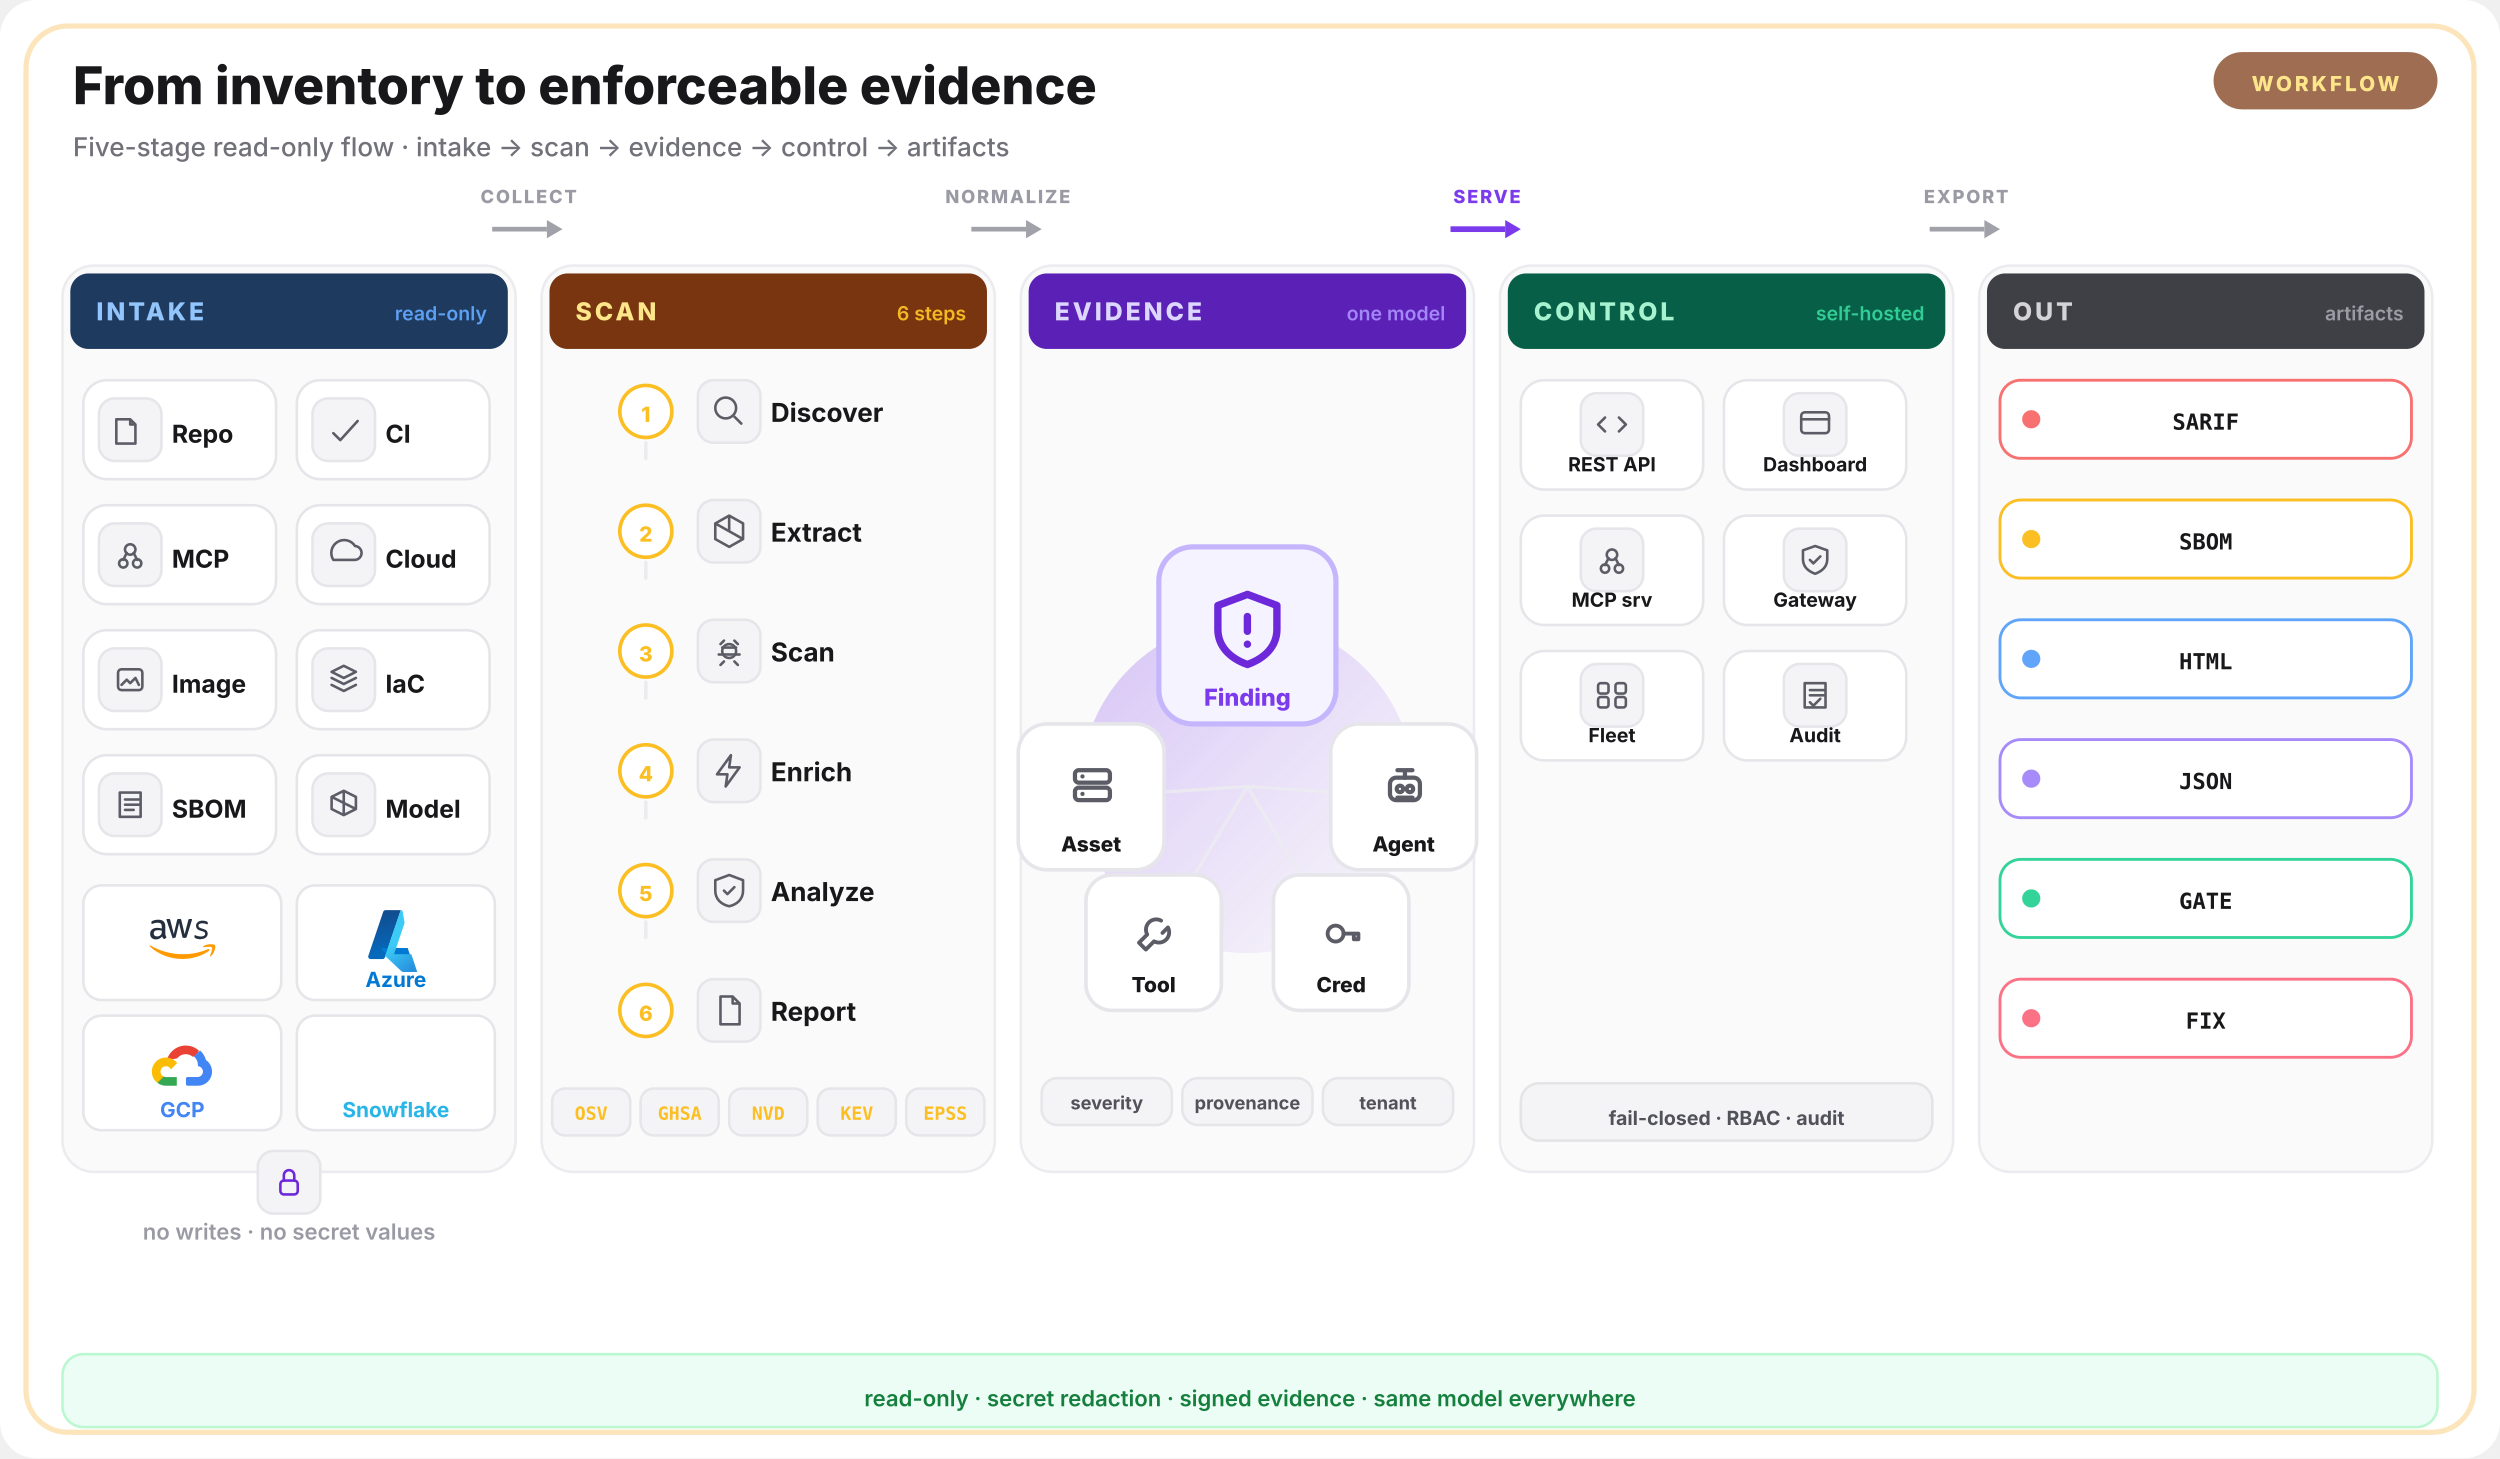
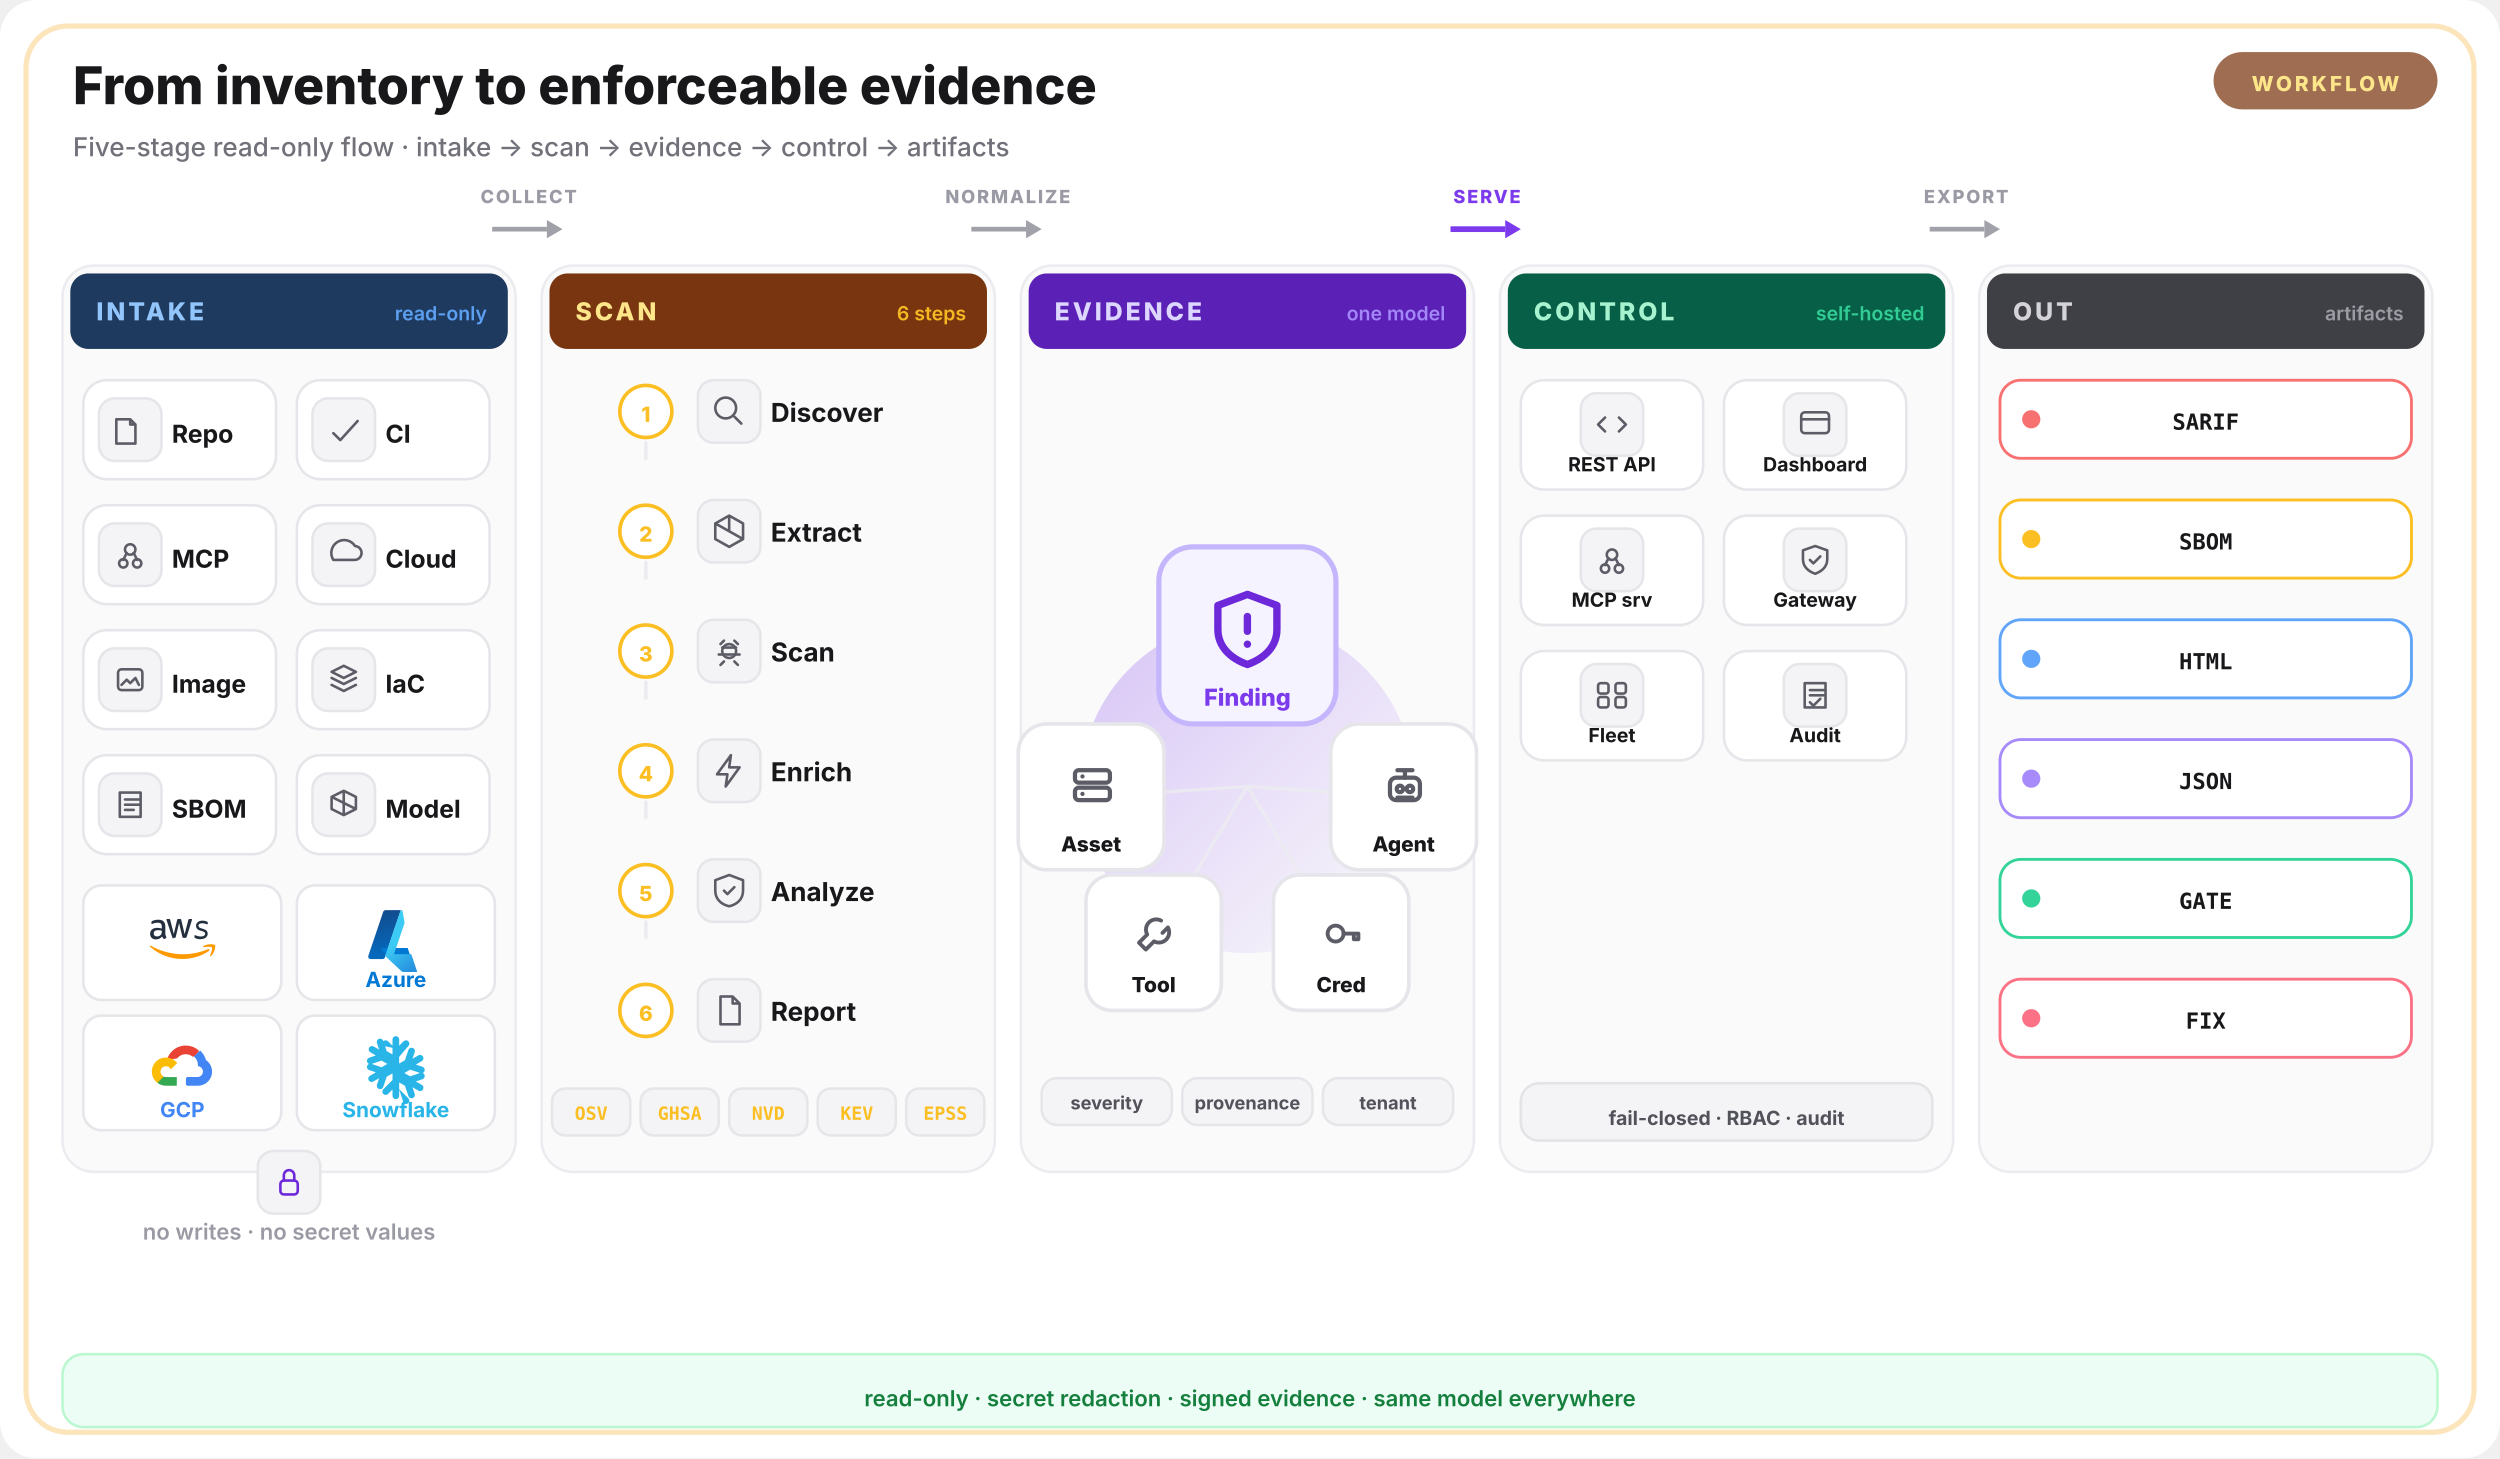
<svg xmlns="http://www.w3.org/2000/svg" width="960" height="560" viewBox="0 0 960 560" fill="none">
  <defs>
    <linearGradient id="core-glow" x1="0" y1="0" x2="1" y2="1">
      <stop offset="0%" stop-color="#7c3aed" stop-opacity="0.28" />
      <stop offset="100%" stop-color="#7c3aed" stop-opacity="0" />
    </linearGradient>
  </defs>
  <rect width="960" height="560" rx="14" fill="#ffffff" />
  <rect x="10" y="10" width="940" height="540" rx="16" fill="none" stroke="#f59e0b" stroke-width="2" opacity="0.28" />
  <rect x="850" y="20" width="86" height="22" rx="11" fill="#78350f" opacity="0.72" />
  <text x="893" y="35" text-anchor="middle" font-family="Inter,system-ui,sans-serif" font-size="8" font-weight="800" letter-spacing="0.14em" fill="#fde68a">WORKFLOW</text>
  <text x="28" y="40" font-family="Inter,system-ui,sans-serif" font-size="20" font-weight="800" fill="#18181b">From inventory to enforceable evidence</text>
  <text x="28" y="60" font-family="Inter,system-ui,sans-serif" font-size="10" font-weight="500" fill="#71717a">Five-stage read-only flow · intake -&gt; scan -&gt; evidence -&gt; control -&gt; artifacts</text>
  <rect x="24" y="102" width="174" height="348" rx="12" fill="#fafafa" stroke="#ececf0" />
  <rect x="27" y="105" width="168" height="29" rx="7" fill="#1e3a5f" />
  <text x="37" y="123" font-family="Inter,system-ui,sans-serif" font-size="9.5" font-weight="800" letter-spacing="0.12em" fill="#93c5fd">INTAKE</text>
  <text x="187" y="123" text-anchor="end" font-family="Inter,system-ui,sans-serif" font-size="7.5" font-weight="600" fill="#60a5fa" opacity="0.95">read-only</text>
  <rect x="208" y="102" width="174" height="348" rx="12" fill="#fafafa" stroke="#ececf0" />
  <rect x="211" y="105" width="168" height="29" rx="7" fill="#78350f" />
  <text x="221" y="123" font-family="Inter,system-ui,sans-serif" font-size="9.5" font-weight="800" letter-spacing="0.12em" fill="#fde68a">SCAN</text>
  <text x="371" y="123" text-anchor="end" font-family="Inter,system-ui,sans-serif" font-size="7.5" font-weight="600" fill="#fbbf24" opacity="0.95">6 steps</text>
  <rect x="392" y="102" width="174" height="348" rx="12" fill="#fafafa" stroke="#ececf0" />
  <rect x="395" y="105" width="168" height="29" rx="7" fill="#5b21b6" />
  <text x="405" y="123" font-family="Inter,system-ui,sans-serif" font-size="9.5" font-weight="800" letter-spacing="0.12em" fill="#ddd6fe">EVIDENCE</text>
  <text x="555" y="123" text-anchor="end" font-family="Inter,system-ui,sans-serif" font-size="7.5" font-weight="600" fill="#a78bfa" opacity="0.95">one model</text>
  <rect x="576" y="102" width="174" height="348" rx="12" fill="#fafafa" stroke="#ececf0" />
  <rect x="579" y="105" width="168" height="29" rx="7" fill="#065f46" />
  <text x="589" y="123" font-family="Inter,system-ui,sans-serif" font-size="9.5" font-weight="800" letter-spacing="0.12em" fill="#a7f3d0">CONTROL</text>
  <text x="739" y="123" text-anchor="end" font-family="Inter,system-ui,sans-serif" font-size="7.5" font-weight="600" fill="#34d399" opacity="0.95">self-hosted</text>
  <rect x="760" y="102" width="174" height="348" rx="12" fill="#fafafa" stroke="#ececf0" />
  <rect x="763" y="105" width="168" height="29" rx="7" fill="#3f3f46" />
  <text x="773" y="123" font-family="Inter,system-ui,sans-serif" font-size="9.5" font-weight="800" letter-spacing="0.12em" fill="#d4d4d8">OUT</text>
  <text x="923" y="123" text-anchor="end" font-family="Inter,system-ui,sans-serif" font-size="7.5" font-weight="600" fill="#a1a1aa" opacity="0.95">artifacts</text>
  <rect x="32" y="146" width="74" height="38" rx="9" fill="#ffffff" stroke="#e6e6ea" />
  <rect x="38" y="153" width="24" height="24" rx="6" fill="#f4f4f6" stroke="#e6e6ea" />
  <g transform="translate(42,157) scale(0.6666667)" fill="none" stroke="#5c5c66" stroke-width="1.5" stroke-linecap="round" stroke-linejoin="round">
    <path d="M4 6h8l3 3v11H4z M12 6v3h3" />
  </g>
  <text x="66" y="170" font-family="Inter,system-ui,sans-serif" font-size="9.5" font-weight="700" fill="#18181b">Repo</text>
  <rect x="114" y="146" width="74" height="38" rx="9" fill="#ffffff" stroke="#e6e6ea" />
  <rect x="120" y="153" width="24" height="24" rx="6" fill="#f4f4f6" stroke="#e6e6ea" />
  <g transform="translate(124,157) scale(0.6666667)" fill="none" stroke="#5c5c66" stroke-width="1.5" stroke-linecap="round" stroke-linejoin="round">
    <path d="M6 14l4 4 10-11" />
  </g>
  <text x="148" y="170" font-family="Inter,system-ui,sans-serif" font-size="9.5" font-weight="700" fill="#18181b">CI</text>
  <rect x="32" y="194" width="74" height="38" rx="9" fill="#ffffff" stroke="#e6e6ea" />
  <rect x="38" y="201" width="24" height="24" rx="6" fill="#f4f4f6" stroke="#e6e6ea" />
  <g transform="translate(42,205) scale(0.6666667)" fill="none" stroke="#5c5c66" stroke-width="1.5" stroke-linecap="round" stroke-linejoin="round">
    <circle cx="12" cy="9" r="3" />
    <circle cx="8" cy="17" r="2.4" />
    <circle cx="16" cy="17" r="2.4" />
    <path d="M10 11l-2 4 M14 11l2 4" />
  </g>
  <text x="66" y="218" font-family="Inter,system-ui,sans-serif" font-size="9.5" font-weight="700" fill="#18181b">MCP</text>
  <rect x="114" y="194" width="74" height="38" rx="9" fill="#ffffff" stroke="#e6e6ea" />
  <rect x="120" y="201" width="24" height="24" rx="6" fill="#f4f4f6" stroke="#e6e6ea" />
  <g transform="translate(124,205) scale(0.6666667)" fill="none" stroke="#5c5c66" stroke-width="1.5" stroke-linecap="round" stroke-linejoin="round">
    <path d="M6 15h12a4 4 0 0 0 .5-8A6 6 0 0 0 6 15z" />
  </g>
  <text x="148" y="218" font-family="Inter,system-ui,sans-serif" font-size="9.5" font-weight="700" fill="#18181b">Cloud</text>
  <rect x="32" y="242" width="74" height="38" rx="9" fill="#ffffff" stroke="#e6e6ea" />
  <rect x="38" y="249" width="24" height="24" rx="6" fill="#f4f4f6" stroke="#e6e6ea" />
  <g transform="translate(42,253) scale(0.6666667)" fill="none" stroke="#5c5c66" stroke-width="1.5" stroke-linecap="round" stroke-linejoin="round">
    <rect x="5" y="6" width="14" height="12" rx="2" />
    <path d="M7 15l3-3 2 2 3-3 2 4" />
  </g>
  <text x="66" y="266" font-family="Inter,system-ui,sans-serif" font-size="9.5" font-weight="700" fill="#18181b">Image</text>
  <rect x="114" y="242" width="74" height="38" rx="9" fill="#ffffff" stroke="#e6e6ea" />
  <rect x="120" y="249" width="24" height="24" rx="6" fill="#f4f4f6" stroke="#e6e6ea" />
  <g transform="translate(124,253) scale(0.6666667)" fill="none" stroke="#5c5c66" stroke-width="1.5" stroke-linecap="round" stroke-linejoin="round">
    <path d="M12 4l7 3.5-7 3.5-7-3.5z M5 11l7 3.5 7-3.5 M5 15l7 3.5 7-3.5" />
  </g>
  <text x="148" y="266" font-family="Inter,system-ui,sans-serif" font-size="9.5" font-weight="700" fill="#18181b">IaC</text>
  <rect x="32" y="290" width="74" height="38" rx="9" fill="#ffffff" stroke="#e6e6ea" />
  <rect x="38" y="297" width="24" height="24" rx="6" fill="#f4f4f6" stroke="#e6e6ea" />
  <g transform="translate(42,301) scale(0.6666667)" fill="none" stroke="#5c5c66" stroke-width="1.5" stroke-linecap="round" stroke-linejoin="round">
    <path d="M6 5h12v14H6z M9 9h8 M9 12h8 M9 15h5" />
  </g>
  <text x="66" y="314" font-family="Inter,system-ui,sans-serif" font-size="9.5" font-weight="700" fill="#18181b">SBOM</text>
  <rect x="114" y="290" width="74" height="38" rx="9" fill="#ffffff" stroke="#e6e6ea" />
  <rect x="120" y="297" width="24" height="24" rx="6" fill="#f4f4f6" stroke="#e6e6ea" />
  <g transform="translate(124,301) scale(0.6666667)" fill="none" stroke="#5c5c66" stroke-width="1.5" stroke-linecap="round" stroke-linejoin="round">
    <path d="M12 4l7 3.5v7L12 18l-7-3.5v-7z M12 4v14 M5 7.5l14 7" />
  </g>
  <text x="148" y="314" font-family="Inter,system-ui,sans-serif" font-size="9.5" font-weight="700" fill="#18181b">Model</text>
  <rect x="32" y="340" width="76" height="44" rx="7" fill="#ffffff" stroke="#e6e6ea" />
  <g transform="translate(56.0,346) scale(1.166667)" color="#232F3E">
    <path d="M6.4 10.6c0 .27.03.49.08.65.06.16.13.34.24.53a.32.32 0 0 1 .05.17c0 .07-.04.14-.13.21l-.43.29a.33.33 0 0 1-.18.06c-.07 0-.14-.03-.21-.1a2.2 2.2 0 0 1-.25-.33 5.4 5.4 0 0 1-.22-.41c-.54.64-1.22.96-2.04.96-.58 0-1.05-.17-1.39-.5-.34-.34-.51-.78-.51-1.34 0-.59.21-1.07.63-1.43.42-.36.98-.54 1.69-.54.23 0 .47.02.73.06.26.03.52.09.8.15v-.5c0-.52-.11-.89-.32-1.1-.22-.21-.59-.31-1.12-.31-.24 0-.49.03-.74.09-.26.06-.5.13-.74.22a2 2 0 0 1-.24.09.42.42 0 0 1-.11.02c-.1 0-.15-.07-.15-.22v-.34c0-.11.01-.2.05-.25.04-.05.11-.1.21-.15.24-.12.53-.23.87-.31.34-.09.69-.13 1.07-.13.82 0 1.41.18 1.8.56.38.37.57.94.57 1.7v2.24Zm-2.82 1.06c.23 0 .46-.04.71-.12.25-.08.47-.23.66-.44.11-.13.2-.28.24-.45.04-.17.07-.37.07-.61v-.29a5.8 5.8 0 0 0-.64-.12 5.2 5.2 0 0 0-.65-.04c-.46 0-.8.09-1.03.28-.23.18-.34.44-.34.78 0 .32.08.56.25.72.16.17.4.25.71.25Zm5.58.75c-.12 0-.21-.02-.26-.07-.06-.04-.11-.13-.15-.27L6.85 6.35a1.2 1.2 0 0 1-.06-.28c0-.11.05-.17.16-.17h.67c.13 0 .22.02.27.07.06.04.1.13.14.27l1.17 4.62 1.09-4.62c.03-.14.07-.23.13-.27a.47.47 0 0 1 .28-.07h.55c.13 0 .22.02.28.07.06.04.11.13.14.27l1.1 4.68 1.21-4.68c.04-.14.09-.23.14-.27a.46.46 0 0 1 .27-.07h.64c.11 0 .17.06.17.17 0 .03 0 .07-.01.11a1 1 0 0 1-.05.18l-1.69 5.42c-.04.14-.09.23-.15.27a.46.46 0 0 1-.26.07h-.6c-.13 0-.22-.02-.28-.07-.06-.05-.11-.14-.14-.28l-1.08-4.5-1.08 4.49c-.03.14-.07.23-.13.28-.06.05-.16.07-.28.07h-.6Zm8.94.18c-.36 0-.71-.04-1.06-.12-.34-.08-.61-.18-.79-.28-.11-.06-.18-.13-.21-.2a.5.5 0 0 1-.04-.19v-.35c0-.15.05-.22.16-.22.04 0 .08.01.13.02l.18.08c.24.1.5.19.78.25.28.06.56.09.85.09.45 0 .8-.08 1.05-.24.24-.16.37-.39.37-.68a.62.62 0 0 0-.17-.44c-.11-.12-.32-.23-.63-.33l-.9-.28c-.46-.14-.79-.36-1-.64a1.5 1.5 0 0 1-.31-.92c0-.27.06-.5.18-.71.11-.21.27-.39.46-.53.2-.15.42-.26.68-.34.26-.08.53-.11.81-.11.15 0 .29.01.44.03l.42.07c.13.03.25.06.37.1.12.04.21.07.27.11.09.05.15.1.19.16.04.05.06.12.06.21v.32c0 .15-.05.23-.16.23a.73.73 0 0 1-.27-.08 3.3 3.3 0 0 0-1.36-.28c-.41 0-.73.06-.95.2-.22.13-.33.34-.33.62 0 .19.06.34.19.47.13.12.36.24.7.35l.88.28c.45.14.78.34.98.6.2.26.29.55.29.88 0 .28-.06.53-.17.75-.12.22-.28.41-.48.57-.2.16-.44.28-.72.36-.29.09-.59.13-.92.13Z" fill="currentColor" />
    <path d="M20.78 16.4c-2.36 1.74-5.79 2.67-8.74 2.67-4.13 0-7.86-1.53-10.67-4.07-.22-.2-.02-.47.24-.32 3.04 1.77 6.79 2.83 10.67 2.83 2.62 0 5.5-.54 8.15-1.67.4-.17.73.26.34.55Z" fill="#FF9900" />
    <path d="M21.76 15.28c-.3-.39-2-.18-2.76-.09-.23.03-.27-.17-.06-.32 1.35-.95 3.57-.68 3.83-.36.26.33-.07 2.55-1.34 3.61-.2.16-.38.07-.3-.14.29-.71.93-2.31.63-2.7Z" fill="#FF9900" />
  </g>
  <rect x="114" y="340" width="76" height="44" rx="7" fill="#ffffff" stroke="#e6e6ea" />
  <g transform="translate(138.0,346) scale(1.166667)">
    <defs>
      <linearGradient id="cl-azure-azure-a" x1="6" y1="3" x2="9" y2="17" gradientUnits="userSpaceOnUse">
        <stop stop-color="#114A8B" />
        <stop offset="1" stop-color="#0669BC" />
      </linearGradient>
      <linearGradient id="cl-azure-azure-b" x1="13" y1="13" x2="19" y2="21" gradientUnits="userSpaceOnUse">
        <stop stop-color="#3CCBF4" />
        <stop offset="1" stop-color="#2892DF" />
      </linearGradient>
    </defs>
    <path d="M8.6 3h5.06l-5.25 15.55a.8.8 0 0 1-.76.55H3.7a.8.8 0 0 1-.76-1.06L7.84 3.55A.8.8 0 0 1 8.6 3Z" fill="url(#cl-azure-azure-a)" />
    <path d="M15.9 15.45H7.6a.37.37 0 0 0-.25.64l5.33 4.98c.15.15.36.23.57.23h4.6l-1.95-5.85Z" fill="#0078D4" />
    <path d="M14.16 3a.8.8 0 0 0-.76.54l-4.9 14.46.05.15 5.33 4.98c.15.14.36.22.57.22h4.6l-1.95-5.85h-5.69l3.48-10.3L14.16 3Z" fill="url(#cl-azure-azure-b)" />
  </g>
  <text x="152.0" y="379" text-anchor="middle" font-family="Inter,system-ui,sans-serif" font-size="8" font-weight="700" fill="#0078D4">Azure</text>
  <rect x="32" y="390" width="76" height="44" rx="7" fill="#ffffff" stroke="#e6e6ea" />
  <g transform="translate(56.0,396) scale(1.166667)">
    <path d="M15.4 8.34h.5l1.43-1.43.07-.6a6.43 6.43 0 0 0-10.46 3.14c.15-.1.47-.03.47-.03l2.86-.47s.15-.24.22-.23a3.57 3.57 0 0 1 4.88-.38v.43Z" fill="#EA4335" />
    <path d="M19.78 9.45a6.43 6.43 0 0 0-1.94-3.13L15.83 8.3a3.57 3.57 0 0 1 1.31 2.83v.36a1.79 1.79 0 0 1 0 3.57h-3.58l-.36.37v2.14l.36.36h3.58a4.65 4.65 0 0 0 2.64-8.48Z" fill="#4285F4" />
    <path d="M6.62 17.93h3.57v-2.86H6.62a1.78 1.78 0 0 1-.74-.16l-.5.15-1.44 1.43-.13.5a4.63 4.63 0 0 0 2.81.94Z" fill="#34A853" />
    <path d="M6.62 8.64A4.65 4.65 0 0 0 3.8 16.99l2.07-2.07a1.79 1.79 0 1 1 2.37-2.37l2.07-2.07a4.64 4.64 0 0 0-3.69-1.84Z" fill="#FBBC05" />
  </g>
  <text x="70.0" y="429" text-anchor="middle" font-family="Inter,system-ui,sans-serif" font-size="8" font-weight="700" fill="#4285F4">GCP</text>
  <rect x="114" y="390" width="76" height="44" rx="7" fill="#ffffff" stroke="#e6e6ea" />
  <g transform="translate(138.0,396) scale(1.166667)">
-     <path d="M12 1.6c.6 0 1.1.49 1.1 1.1v2.06l1.46-1.46a1.1 1.1 0 1 1 1.56 1.56L13.1 8.43v2.2l1.9-1.1 1.16-3.43a1.1 1.1 0 0 1 2.08.7l-.76 2.25 1.88-1.08a1.1 1.1 0 1 1 1.1 1.9l-1.88 1.09 2.25.76a1.1 1.1 0 0 1-.7 2.08l-3.43-1.16-1.9 1.1 1.9 1.1 3.43-1.16a1.1 1.1 0 0 1 .7 2.08l-2.25.76 1.88 1.09a1.1 1.1 0 1 1-1.1 1.9l-1.88-1.08.76 2.25a1.1 1.1 0 0 1-2.08.7l-1.16-3.43-1.9-1.1v2.2l3.02 3.01a1.1 1.1 0 1 1-1.56 1.56L13.1 19.18v2.06a1.1 1.1 0 0 1-2.2 0v-2.06l-1.46 1.46a1.1 1.1 0 0 1-1.56-1.56l3.02-3.02v-2.2l-1.9 1.1-1.16 3.43a1.1 1.1 0 0 1-2.08-.7l.76-2.25-1.88 1.08a1.1 1.1 0 1 1-1.1-1.9l1.88-1.09-2.25-.76a1.1 1.1 0 0 1 .7-2.08l3.43 1.16 1.9-1.1-1.9-1.1-3.43 1.16a1.1 1.1 0 0 1-.7-2.08l2.25-.76-1.88-1.09a1.1 1.1 0 0 1 1.1-1.9l1.88 1.08-.76-2.25a1.1 1.1 0 0 1 2.08-.7l1.16 3.43 1.9 1.1v-2.2L7.88 4.86a1.1 1.1 0 0 1 1.56-1.56l1.46 1.46V2.7c0-.61.49-1.1 1.1-1.1Z" />
+     <path fill="#29B5E8" d="M12 1.6c.6 0 1.1.49 1.1 1.1v2.06l1.46-1.46a1.1 1.1 0 1 1 1.56 1.56L13.1 8.43v2.2l1.9-1.1 1.16-3.43a1.1 1.1 0 0 1 2.08.7l-.76 2.25 1.88-1.08a1.1 1.1 0 1 1 1.1 1.9l-1.88 1.09 2.25.76a1.1 1.1 0 0 1-.7 2.08l-3.43-1.16-1.9 1.1 1.9 1.1 3.43-1.16a1.1 1.1 0 0 1 .7 2.08l-2.25.76 1.88 1.09a1.1 1.1 0 1 1-1.1 1.9l-1.88-1.08.76 2.25a1.1 1.1 0 0 1-2.08.7l-1.16-3.43-1.9-1.1v2.2l3.02 3.01a1.1 1.1 0 1 1-1.56 1.56L13.1 19.18v2.06a1.1 1.1 0 0 1-2.2 0v-2.06l-1.46 1.46a1.1 1.1 0 0 1-1.56-1.56l3.02-3.02v-2.2l-1.9 1.1-1.16 3.43a1.1 1.1 0 0 1-2.08-.7l.76-2.25-1.88 1.08a1.1 1.1 0 1 1-1.1-1.9l1.88-1.09-2.25-.76a1.1 1.1 0 0 1 .7-2.08l3.43 1.16 1.9-1.1-1.9-1.1-3.43 1.16a1.1 1.1 0 0 1-.7-2.08l2.25-.76-1.88-1.09a1.1 1.1 0 0 1 1.1-1.9l1.88 1.08-.76-2.25a1.1 1.1 0 0 1 2.08-.7l1.16 3.43 1.9 1.1v-2.2L7.88 4.86a1.1 1.1 0 0 1 1.56-1.56l1.46 1.46V2.7c0-.61.49-1.1 1.1-1.1Z" />
  </g>
  <text x="152.0" y="429" text-anchor="middle" font-family="Inter,system-ui,sans-serif" font-size="8" font-weight="700" fill="#29B5E8">Snowflake</text>
  <rect x="99" y="442" width="24" height="24" rx="6" fill="#f4f4f6" stroke="#e6e6ea" />
  <g transform="translate(103,446) scale(0.6666667)" fill="none" stroke="#6d28d9" stroke-width="1.5" stroke-linecap="round" stroke-linejoin="round">
    <rect x="7" y="11" width="10" height="8" rx="2" />
    <path d="M9 11V8a3 3 0 0 1 6 0v3" />
  </g>
  <text x="111" y="476" text-anchor="middle" font-family="Inter,system-ui,sans-serif" font-size="8.5" font-weight="600" fill="#9a9aa4">no writes · no secret values</text>
  <circle cx="248" cy="158" r="10" fill="#ffffff" stroke="#fbbf24" stroke-width="1.4" />
  <text x="248" y="162" text-anchor="middle" font-family="Inter,system-ui,sans-serif" font-size="8" font-weight="800" fill="#fbbf24">1</text>
  <rect x="268" y="146" width="24" height="24" rx="6" fill="#f4f4f6" stroke="#e6e6ea" />
  <g transform="translate(272,150) scale(0.6666667)" fill="none" stroke="#5c5c66" stroke-width="1.5" stroke-linecap="round" stroke-linejoin="round">
    <circle cx="10" cy="10" r="6" />
    <path d="M15 15l4 4" />
  </g>
  <text x="296" y="162" font-family="Inter,system-ui,sans-serif" font-size="10" font-weight="700" fill="#18181b">Discover</text>
  <path d="M248 170 V176" stroke="#ececf0" stroke-width="1.4" stroke-linecap="round" />
  <circle cx="248" cy="204" r="10" fill="#ffffff" stroke="#fbbf24" stroke-width="1.4" />
  <text x="248" y="208" text-anchor="middle" font-family="Inter,system-ui,sans-serif" font-size="8" font-weight="800" fill="#fbbf24">2</text>
  <rect x="268" y="192" width="24" height="24" rx="6" fill="#f4f4f6" stroke="#e6e6ea" />
  <g transform="translate(272,196) scale(0.6666667)" fill="none" stroke="#5c5c66" stroke-width="1.5" stroke-linecap="round" stroke-linejoin="round">
    <path d="M12 3l8 4.5v9L12 21l-8-4.5v-9z M12 3v9 M4 7.5l16 9" />
  </g>
  <text x="296" y="208" font-family="Inter,system-ui,sans-serif" font-size="10" font-weight="700" fill="#18181b">Extract</text>
  <path d="M248 216 V222" stroke="#ececf0" stroke-width="1.4" stroke-linecap="round" />
  <circle cx="248" cy="250" r="10" fill="#ffffff" stroke="#fbbf24" stroke-width="1.4" />
  <text x="248" y="254" text-anchor="middle" font-family="Inter,system-ui,sans-serif" font-size="8" font-weight="800" fill="#fbbf24">3</text>
  <rect x="268" y="238" width="24" height="24" rx="6" fill="#f4f4f6" stroke="#e6e6ea" />
  <g transform="translate(272,242) scale(0.6666667)" fill="none" stroke="#5c5c66" stroke-width="1.5" stroke-linecap="round" stroke-linejoin="round">
    <path d="M8 10h8M6 14h12M9 6l-2 2M15 6l2 2M9 18l-2 2M15 18l2 2" />
    <circle cx="12" cy="12" r="4" />
  </g>
  <text x="296" y="254" font-family="Inter,system-ui,sans-serif" font-size="10" font-weight="700" fill="#18181b">Scan</text>
  <path d="M248 262 V268" stroke="#ececf0" stroke-width="1.4" stroke-linecap="round" />
  <circle cx="248" cy="296" r="10" fill="#ffffff" stroke="#fbbf24" stroke-width="1.4" />
  <text x="248" y="300" text-anchor="middle" font-family="Inter,system-ui,sans-serif" font-size="8" font-weight="800" fill="#fbbf24">4</text>
  <rect x="268" y="284" width="24" height="24" rx="6" fill="#f4f4f6" stroke="#e6e6ea" />
  <g transform="translate(272,288) scale(0.6666667)" fill="none" stroke="#5c5c66" stroke-width="1.5" stroke-linecap="round" stroke-linejoin="round">
    <path d="M13 3L5 14h6l-1 7 8-11h-6z" />
  </g>
  <text x="296" y="300" font-family="Inter,system-ui,sans-serif" font-size="10" font-weight="700" fill="#18181b">Enrich</text>
  <path d="M248 308 V314" stroke="#ececf0" stroke-width="1.4" stroke-linecap="round" />
  <circle cx="248" cy="342" r="10" fill="#ffffff" stroke="#fbbf24" stroke-width="1.4" />
  <text x="248" y="346" text-anchor="middle" font-family="Inter,system-ui,sans-serif" font-size="8" font-weight="800" fill="#fbbf24">5</text>
  <rect x="268" y="330" width="24" height="24" rx="6" fill="#f4f4f6" stroke="#e6e6ea" />
  <g transform="translate(272,334) scale(0.6666667)" fill="none" stroke="#5c5c66" stroke-width="1.5" stroke-linecap="round" stroke-linejoin="round">
    <path d="M12 3l8 3v6c0 5-3.5 8-8 9-4.5-1-8-4-8-9V6z" />
    <path d="M9 12l2 2 4-4" />
  </g>
  <text x="296" y="346" font-family="Inter,system-ui,sans-serif" font-size="10" font-weight="700" fill="#18181b">Analyze</text>
  <path d="M248 354 V360" stroke="#ececf0" stroke-width="1.4" stroke-linecap="round" />
  <circle cx="248" cy="388" r="10" fill="#ffffff" stroke="#fbbf24" stroke-width="1.4" />
  <text x="248" y="392" text-anchor="middle" font-family="Inter,system-ui,sans-serif" font-size="8" font-weight="800" fill="#fbbf24">6</text>
  <rect x="268" y="376" width="24" height="24" rx="6" fill="#f4f4f6" stroke="#e6e6ea" />
  <g transform="translate(272,380) scale(0.6666667)" fill="none" stroke="#5c5c66" stroke-width="1.5" stroke-linecap="round" stroke-linejoin="round">
    <path d="M7 4h7l4 4v12H7z M14 4v4h4" />
  </g>
  <text x="296" y="392" font-family="Inter,system-ui,sans-serif" font-size="10" font-weight="700" fill="#18181b">Report</text>
  <rect x="212" y="418" width="30" height="18" rx="5" fill="#f4f4f6" stroke="#e6e6ea" />
  <text x="227.0" y="430" text-anchor="middle" font-family="ui-monospace,monospace" font-size="7" font-weight="700" fill="#fbbf24">OSV</text>
  <rect x="246" y="418" width="30" height="18" rx="5" fill="#f4f4f6" stroke="#e6e6ea" />
  <text x="261.0" y="430" text-anchor="middle" font-family="ui-monospace,monospace" font-size="7" font-weight="700" fill="#fbbf24">GHSA</text>
  <rect x="280" y="418" width="30" height="18" rx="5" fill="#f4f4f6" stroke="#e6e6ea" />
  <text x="295.0" y="430" text-anchor="middle" font-family="ui-monospace,monospace" font-size="7" font-weight="700" fill="#fbbf24">NVD</text>
  <rect x="314" y="418" width="30" height="18" rx="5" fill="#f4f4f6" stroke="#e6e6ea" />
  <text x="329.0" y="430" text-anchor="middle" font-family="ui-monospace,monospace" font-size="7" font-weight="700" fill="#fbbf24">KEV</text>
  <rect x="348" y="418" width="30" height="18" rx="5" fill="#f4f4f6" stroke="#e6e6ea" />
  <text x="363.0" y="430" text-anchor="middle" font-family="ui-monospace,monospace" font-size="7" font-weight="700" fill="#fbbf24">EPSS</text>
  <circle cx="479" cy="302" r="64" fill="url(#core-glow)" />
  <line x1="479" y1="302" x2="419" y2="306" stroke="#ececf0" stroke-width="1.3" opacity="0.75" />
  <line x1="479" y1="302" x2="539" y2="306" stroke="#ececf0" stroke-width="1.3" opacity="0.75" />
  <line x1="479" y1="302" x2="443" y2="362" stroke="#ececf0" stroke-width="1.3" opacity="0.75" />
  <line x1="479" y1="302" x2="515" y2="362" stroke="#ececf0" stroke-width="1.3" opacity="0.75" />
  <rect x="445" y="210" width="68" height="68" rx="13" fill="#f5f3ff" stroke="#c4b5fd" stroke-width="2" />
  <g transform="translate(462,224) scale(1.416667)" fill="none" stroke="#6d28d9" stroke-width="2.0" stroke-linecap="round" stroke-linejoin="round">
    <path d="M12 3l8 3v6.5c0 4.5-3.2 7.8-8 9.5-4.8-1.7-8-5-8-9.5V6z" />
    <path d="M12 9v4" />
    <path d="M12 16.5h.01" />
  </g>
  <text x="479" y="271" text-anchor="middle" font-family="Inter,system-ui,sans-serif" font-size="9" font-weight="800" fill="#7c3aed">Finding</text>
  <rect x="391" y="278" width="56" height="56" rx="11" fill="#ffffff" stroke="#e6e6ea" stroke-width="1.4" />
  <g transform="translate(408,290) scale(0.9583333)" fill="none" stroke="#5c5c66" stroke-width="1.7" stroke-linecap="round" stroke-linejoin="round">
    <rect x="5" y="6" width="14" height="5" rx="1.5" />
    <rect x="5" y="13" width="14" height="5" rx="1.5" />
    <path d="M8 8.5h.01 M8 15.5h.01" />
  </g>
  <text x="419" y="327" text-anchor="middle" font-family="Inter,system-ui,sans-serif" font-size="8" font-weight="800" fill="#18181b">Asset</text>
  <rect x="511" y="278" width="56" height="56" rx="11" fill="#ffffff" stroke="#e6e6ea" stroke-width="1.4" />
  <g transform="translate(528,290) scale(0.9583333)" fill="none" stroke="#5c5c66" stroke-width="1.7" stroke-linecap="round" stroke-linejoin="round">
    <rect x="6" y="9" width="12" height="9" rx="2.5" />
    <circle cx="10" cy="13.5" r="1.3" />
    <circle cx="14" cy="13.5" r="1.3" />
    <path d="M9 17h6M12 6v3M9 6h6" />
  </g>
  <text x="539" y="327" text-anchor="middle" font-family="Inter,system-ui,sans-serif" font-size="8" font-weight="800" fill="#18181b">Agent</text>
  <rect x="417" y="336" width="52" height="52" rx="10" fill="#ffffff" stroke="#e6e6ea" stroke-width="1.4" />
  <g transform="translate(433,348) scale(0.875)" fill="none" stroke="#5c5c66" stroke-width="1.7" stroke-linecap="round" stroke-linejoin="round">
    <path d="M14.7 6.3a4.5 4.5 0 0 0-6.1 6.1L5 16l3 3 3.6-3.6a4.5 4.5 0 0 0 6.1-6.1l-2.4 2.4" />
  </g>
  <text x="443" y="381" text-anchor="middle" font-family="Inter,system-ui,sans-serif" font-size="8" font-weight="800" fill="#18181b">Tool</text>
  <rect x="489" y="336" width="52" height="52" rx="10" fill="#ffffff" stroke="#e6e6ea" stroke-width="1.4" />
  <g transform="translate(505,348) scale(0.875)" fill="none" stroke="#5c5c66" stroke-width="1.7" stroke-linecap="round" stroke-linejoin="round">
    <circle cx="9" cy="12" r="3.5" />
    <path d="M12.5 12H19v2.5h-2V12" />
  </g>
  <text x="515" y="381" text-anchor="middle" font-family="Inter,system-ui,sans-serif" font-size="8" font-weight="800" fill="#18181b">Cred</text>
  <rect x="400" y="414" width="50" height="18" rx="6" fill="#f4f4f6" stroke="#e6e6ea" />
  <text x="425.0" y="426" text-anchor="middle" font-family="Inter,system-ui,sans-serif" font-size="7" font-weight="700" fill="#52525b">severity</text>
  <rect x="454" y="414" width="50" height="18" rx="6" fill="#f4f4f6" stroke="#e6e6ea" />
  <text x="479.0" y="426" text-anchor="middle" font-family="Inter,system-ui,sans-serif" font-size="7" font-weight="700" fill="#52525b">provenance</text>
  <rect x="508" y="414" width="50" height="18" rx="6" fill="#f4f4f6" stroke="#e6e6ea" />
  <text x="533.0" y="426" text-anchor="middle" font-family="Inter,system-ui,sans-serif" font-size="7" font-weight="700" fill="#52525b">tenant</text>
  <rect x="584" y="146" width="70" height="42" rx="9" fill="#ffffff" stroke="#e6e6ea" />
  <rect x="607" y="151" width="24" height="24" rx="6" fill="#f4f4f6" stroke="#e6e6ea" />
  <g transform="translate(611,155) scale(0.6666667)" fill="none" stroke="#5c5c66" stroke-width="1.5" stroke-linecap="round" stroke-linejoin="round">
    <path d="M8 8l-4 4 4 4M16 8l4 4-4 4" />
  </g>
  <text x="619" y="181" text-anchor="middle" font-family="Inter,system-ui,sans-serif" font-size="7.5" font-weight="700" fill="#18181b">REST API</text>
  <rect x="662" y="146" width="70" height="42" rx="9" fill="#ffffff" stroke="#e6e6ea" />
  <rect x="685" y="151" width="24" height="24" rx="6" fill="#f4f4f6" stroke="#e6e6ea" />
  <g transform="translate(689,155) scale(0.6666667)" fill="none" stroke="#5c5c66" stroke-width="1.5" stroke-linecap="round" stroke-linejoin="round">
    <rect x="4" y="5" width="16" height="12" rx="2" />
    <path d="M4 9h16" />
  </g>
  <text x="697" y="181" text-anchor="middle" font-family="Inter,system-ui,sans-serif" font-size="7.5" font-weight="700" fill="#18181b">Dashboard</text>
  <rect x="584" y="198" width="70" height="42" rx="9" fill="#ffffff" stroke="#e6e6ea" />
  <rect x="607" y="203" width="24" height="24" rx="6" fill="#f4f4f6" stroke="#e6e6ea" />
  <g transform="translate(611,207) scale(0.6666667)" fill="none" stroke="#5c5c66" stroke-width="1.5" stroke-linecap="round" stroke-linejoin="round">
    <circle cx="12" cy="9" r="3" />
    <circle cx="8" cy="17" r="2.4" />
    <circle cx="16" cy="17" r="2.4" />
    <path d="M10 11l-2 4 M14 11l2 4" />
  </g>
  <text x="619" y="233" text-anchor="middle" font-family="Inter,system-ui,sans-serif" font-size="7.5" font-weight="700" fill="#18181b">MCP srv</text>
  <rect x="662" y="198" width="70" height="42" rx="9" fill="#ffffff" stroke="#e6e6ea" />
  <rect x="685" y="203" width="24" height="24" rx="6" fill="#f4f4f6" stroke="#e6e6ea" />
  <g transform="translate(689,207) scale(0.6666667)" fill="none" stroke="#5c5c66" stroke-width="1.5" stroke-linecap="round" stroke-linejoin="round">
    <path d="M12 4l7 2.5v5c0 4.5-3 7-7 8.5-4-1.5-7-4-7-8.5v-5z" />
    <path d="M9 12l2 2 4-4" />
  </g>
  <text x="697" y="233" text-anchor="middle" font-family="Inter,system-ui,sans-serif" font-size="7.5" font-weight="700" fill="#18181b">Gateway</text>
  <rect x="584" y="250" width="70" height="42" rx="9" fill="#ffffff" stroke="#e6e6ea" />
  <rect x="607" y="255" width="24" height="24" rx="6" fill="#f4f4f6" stroke="#e6e6ea" />
  <g transform="translate(611,259) scale(0.6666667)" fill="none" stroke="#5c5c66" stroke-width="1.5" stroke-linecap="round" stroke-linejoin="round">
    <rect x="4" y="5" width="6" height="6" rx="1.5" />
    <rect x="14" y="5" width="6" height="6" rx="1.5" />
    <rect x="4" y="13" width="6" height="6" rx="1.5" />
    <rect x="14" y="13" width="6" height="6" rx="1.5" />
  </g>
  <text x="619" y="285" text-anchor="middle" font-family="Inter,system-ui,sans-serif" font-size="7.5" font-weight="700" fill="#18181b">Fleet</text>
  <rect x="662" y="250" width="70" height="42" rx="9" fill="#ffffff" stroke="#e6e6ea" />
  <rect x="685" y="255" width="24" height="24" rx="6" fill="#f4f4f6" stroke="#e6e6ea" />
  <g transform="translate(689,259) scale(0.6666667)" fill="none" stroke="#5c5c66" stroke-width="1.5" stroke-linecap="round" stroke-linejoin="round">
    <path d="M6 5h12v14H6z M9 9h8 M9 12h8" />
    <path d="M9 16l2 2 4-4" />
  </g>
  <text x="697" y="285" text-anchor="middle" font-family="Inter,system-ui,sans-serif" font-size="7.5" font-weight="700" fill="#18181b">Audit</text>
  <rect x="584" y="416" width="158" height="22" rx="7" fill="#f4f4f6" stroke="#e4e4e7" />
  <text x="663" y="432" text-anchor="middle" font-family="Inter,system-ui,sans-serif" font-size="7.5" font-weight="700" fill="#52525b">fail-closed · RBAC · audit</text>
  <rect x="768" y="146" width="158" height="30" rx="8" fill="#ffffff" stroke="#f87171" stroke-width="1.1" />
  <circle cx="780" cy="161" r="3.5" fill="#f87171" />
  <text x="847" y="165" text-anchor="middle" font-family="ui-monospace,monospace" font-size="8.5" font-weight="800" fill="#18181b">SARIF</text>
  <rect x="768" y="192" width="158" height="30" rx="8" fill="#ffffff" stroke="#fbbf24" stroke-width="1.1" />
  <circle cx="780" cy="207" r="3.5" fill="#fbbf24" />
  <text x="847" y="211" text-anchor="middle" font-family="ui-monospace,monospace" font-size="8.5" font-weight="800" fill="#18181b">SBOM</text>
  <rect x="768" y="238" width="158" height="30" rx="8" fill="#ffffff" stroke="#60a5fa" stroke-width="1.1" />
  <circle cx="780" cy="253" r="3.5" fill="#60a5fa" />
  <text x="847" y="257" text-anchor="middle" font-family="ui-monospace,monospace" font-size="8.5" font-weight="800" fill="#18181b">HTML</text>
  <rect x="768" y="284" width="158" height="30" rx="8" fill="#ffffff" stroke="#a78bfa" stroke-width="1.1" />
  <circle cx="780" cy="299" r="3.5" fill="#a78bfa" />
  <text x="847" y="303" text-anchor="middle" font-family="ui-monospace,monospace" font-size="8.5" font-weight="800" fill="#18181b">JSON</text>
  <rect x="768" y="330" width="158" height="30" rx="8" fill="#ffffff" stroke="#34d399" stroke-width="1.1" />
  <circle cx="780" cy="345" r="3.5" fill="#34d399" />
  <text x="847" y="349" text-anchor="middle" font-family="ui-monospace,monospace" font-size="8.5" font-weight="800" fill="#18181b">GATE</text>
  <rect x="768" y="376" width="158" height="30" rx="8" fill="#ffffff" stroke="#fb7185" stroke-width="1.1" />
  <circle cx="780" cy="391" r="3.5" fill="#fb7185" />
  <text x="847" y="395" text-anchor="middle" font-family="ui-monospace,monospace" font-size="8.5" font-weight="800" fill="#18181b">FIX</text>
  <line x1="189" y1="88" x2="210" y2="88" stroke="#a1a1aa" stroke-width="1.8" />
  <polygon points="216,88 210,84.5 210,91.5" fill="#a1a1aa" />
  <text x="203" y="78" text-anchor="middle" font-family="Inter,system-ui,sans-serif" font-size="7" font-weight="800" letter-spacing="0.1em" fill="#9a9aa4">COLLECT</text>
  <line x1="373" y1="88" x2="394" y2="88" stroke="#a1a1aa" stroke-width="1.8" />
  <polygon points="400,88 394,84.5 394,91.5" fill="#a1a1aa" />
  <text x="387" y="78" text-anchor="middle" font-family="Inter,system-ui,sans-serif" font-size="7" font-weight="800" letter-spacing="0.1em" fill="#9a9aa4">NORMALIZE</text>
  <line x1="557" y1="88" x2="578" y2="88" stroke="#7c3aed" stroke-width="2.2" />
  <polygon points="584,88 578,84.5 578,91.5" fill="#7c3aed" />
  <text x="571" y="78" text-anchor="middle" font-family="Inter,system-ui,sans-serif" font-size="7" font-weight="800" letter-spacing="0.1em" fill="#7c3aed">SERVE</text>
  <line x1="741" y1="88" x2="762" y2="88" stroke="#a1a1aa" stroke-width="1.8" />
  <polygon points="768,88 762,84.5 762,91.5" fill="#a1a1aa" />
  <text x="755" y="78" text-anchor="middle" font-family="Inter,system-ui,sans-serif" font-size="7" font-weight="800" letter-spacing="0.1em" fill="#9a9aa4">EXPORT</text>
  <rect x="24" y="520" width="912" height="28" rx="8" fill="#ecfdf5" stroke="#bbf7d0" />
  <text x="480" y="540" text-anchor="middle" font-family="Inter,system-ui,sans-serif" font-size="8.5" font-weight="600" fill="#15803d">read-only · secret redaction · signed evidence · same model everywhere</text>
</svg>
